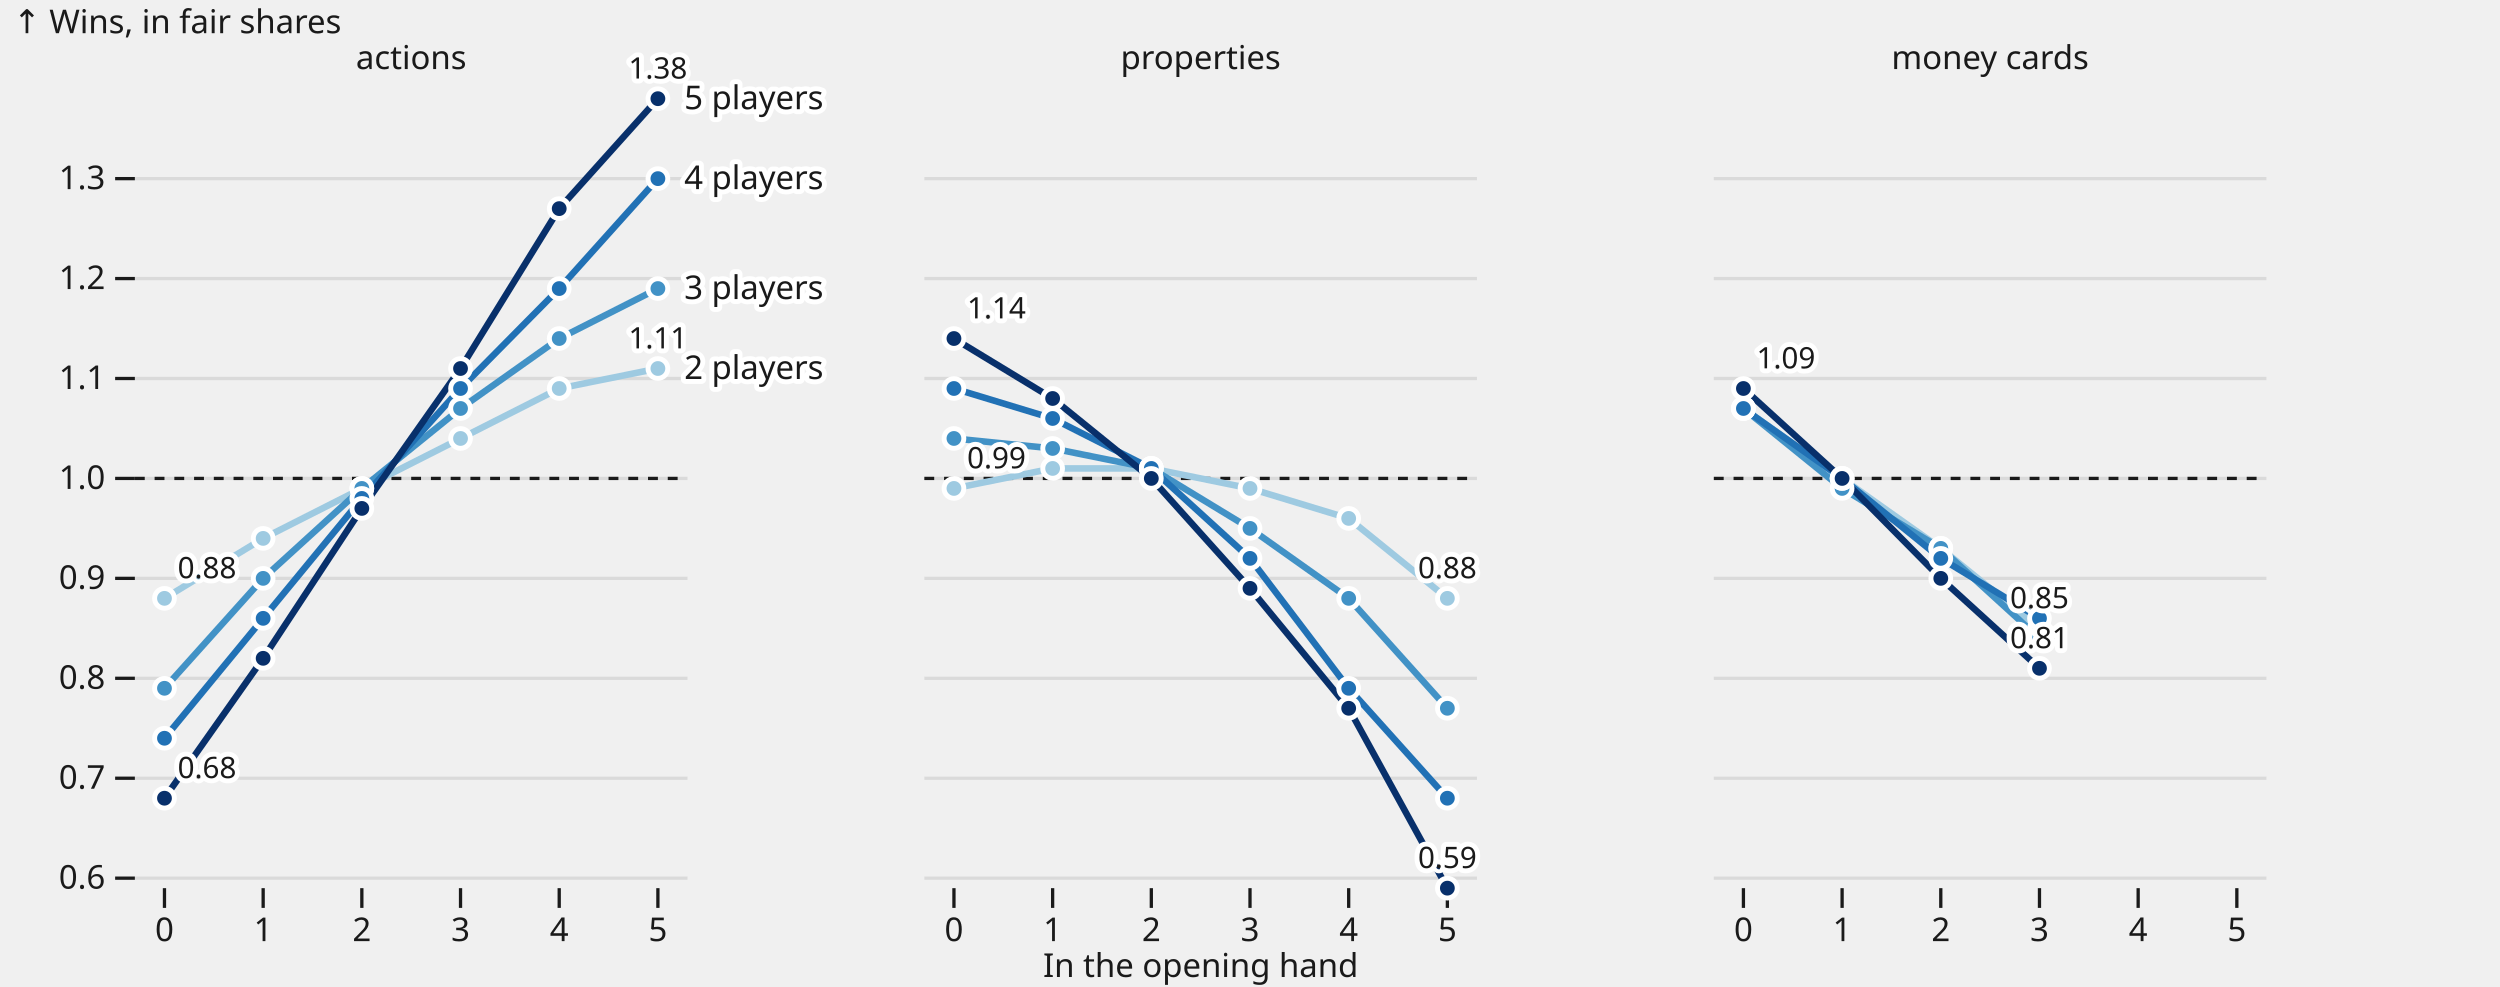
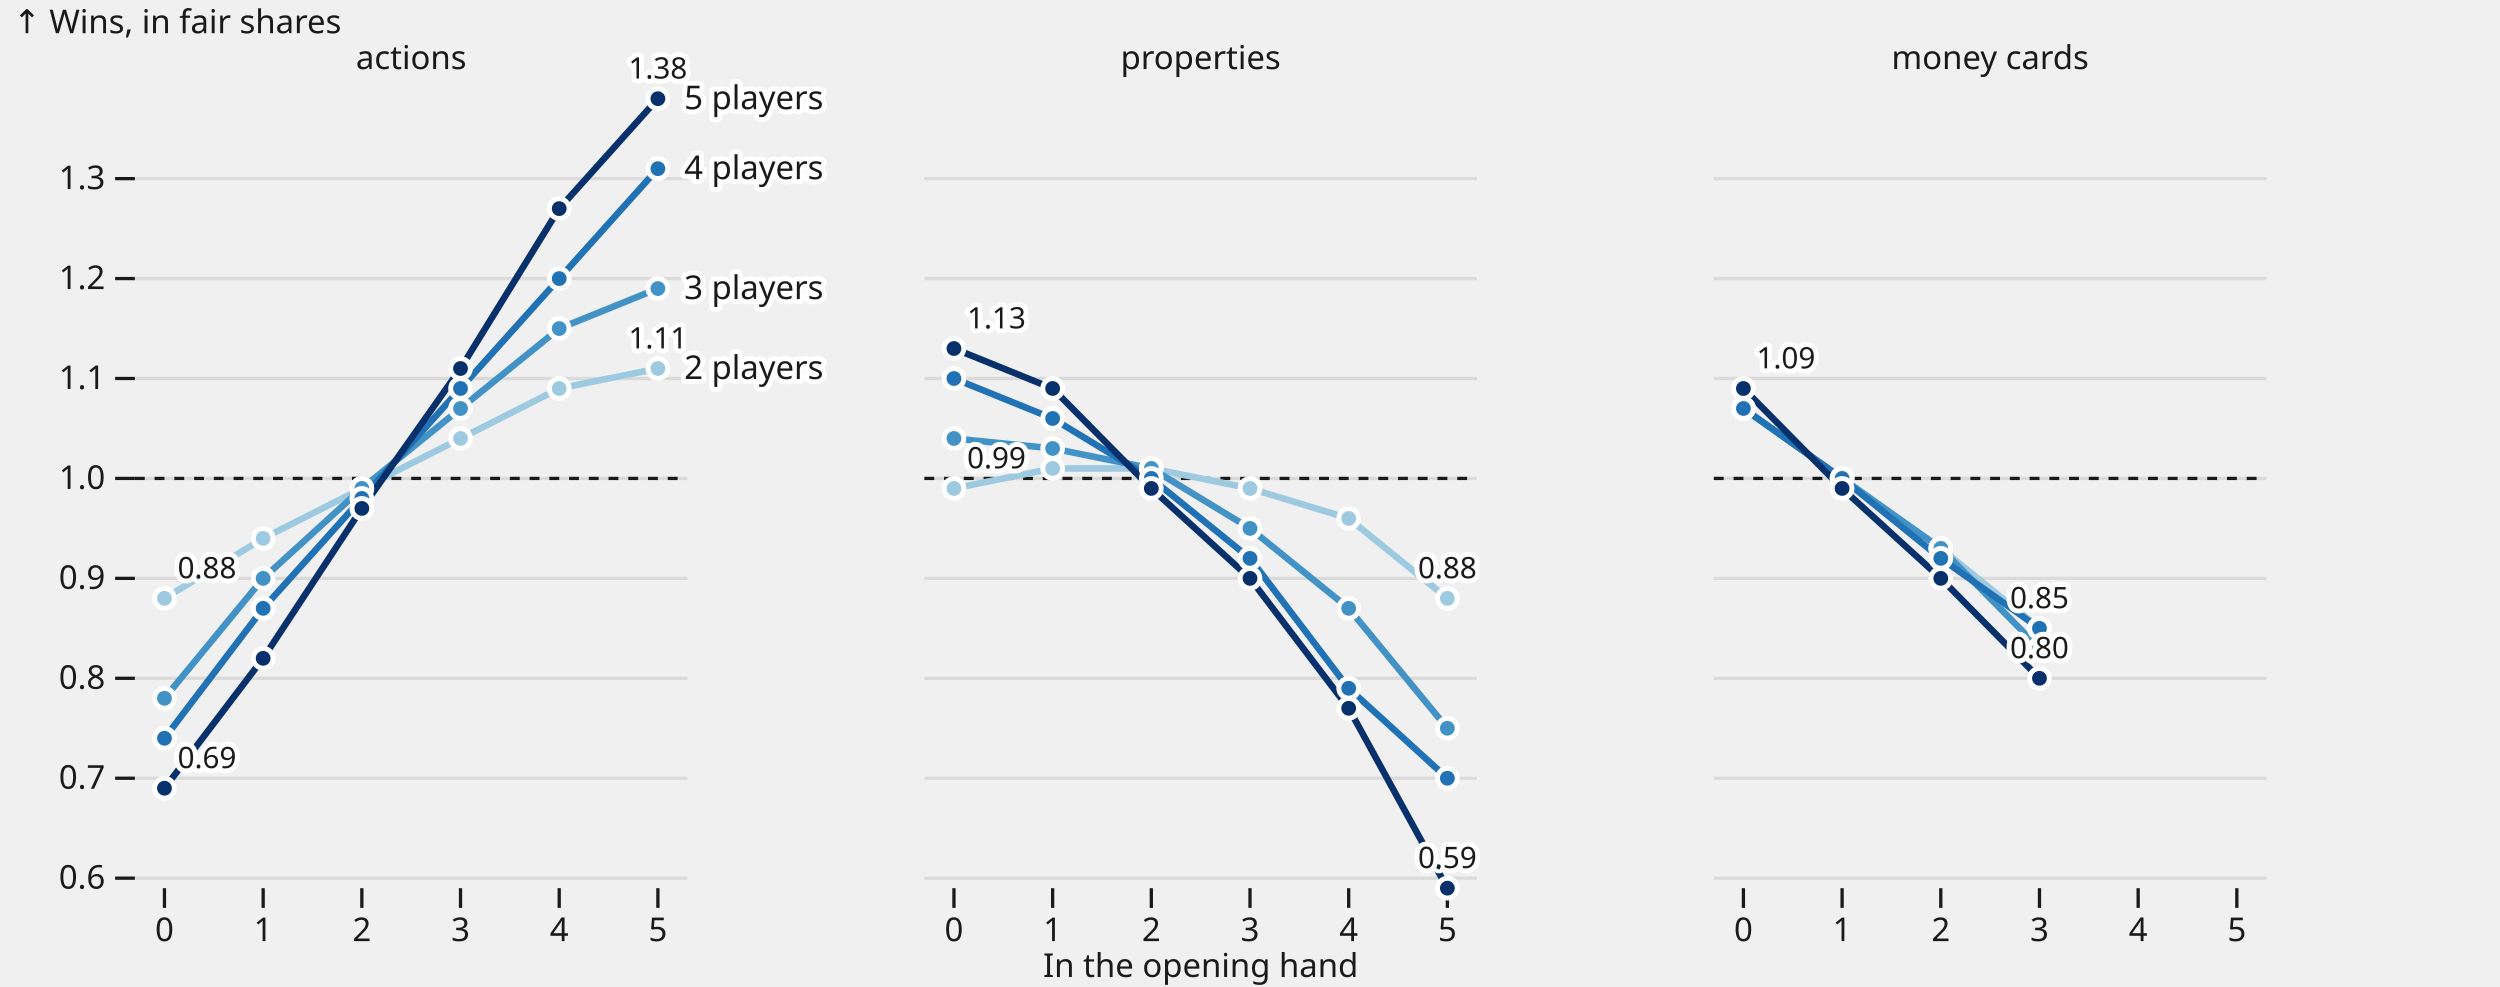
<svg xmlns="http://www.w3.org/2000/svg" class="plot-d6a7b5" fill="currentColor" font-family="system-ui, sans-serif" font-size="10" text-anchor="middle" width="760" height="300" viewBox="0 0 760 300" style="background: rgb(255, 255, 255); color: rgb(26, 26, 26);">
  <style>@media (prefers-color-scheme: dark) { :root { filter: invert(1) hue-rotate(180deg); background: none !important } }</style>
  <style>:where(.plot-d6a7b5) {
  --plot-background: white;
  display: block;
  height: auto;
  height: intrinsic;
  max-width: 100%;
}
:where(.plot-d6a7b5 text),
:where(.plot-d6a7b5 tspan) {
  white-space: pre;
}</style>
  <g aria-label="fx-axis tick label" transform="translate(0,-9)">
    <g transform="translate(1,0)">
      <text transform="translate(124,30)">actions</text>
    </g>
    <g transform="translate(241,0)">
      <text transform="translate(124,30)">properties</text>
    </g>
    <g transform="translate(481,0)">
      <text transform="translate(124,30)">money cards</text>
    </g>
  </g>
  <g aria-label="y-grid" aria-hidden="true">
    <g stroke="currentColor" stroke-opacity="0.1" transform="translate(1,0)">
      <line x1="40" x2="208" y1="266.962" y2="266.962" />
      <line x1="40" x2="208" y1="236.582" y2="236.582" />
      <line x1="40" x2="208" y1="206.203" y2="206.203" />
      <line x1="40" x2="208" y1="175.823" y2="175.823" />
      <line x1="40" x2="208" y1="145.443" y2="145.443" />
      <line x1="40" x2="208" y1="115.063" y2="115.063" />
      <line x1="40" x2="208" y1="84.684" y2="84.684" />
      <line x1="40" x2="208" y1="54.304" y2="54.304" />
    </g>
    <g stroke="currentColor" stroke-opacity="0.1" transform="translate(241,0)">
      <line x1="40" x2="208" y1="266.962" y2="266.962" />
      <line x1="40" x2="208" y1="236.582" y2="236.582" />
      <line x1="40" x2="208" y1="206.203" y2="206.203" />
      <line x1="40" x2="208" y1="175.823" y2="175.823" />
      <line x1="40" x2="208" y1="145.443" y2="145.443" />
      <line x1="40" x2="208" y1="115.063" y2="115.063" />
      <line x1="40" x2="208" y1="84.684" y2="84.684" />
      <line x1="40" x2="208" y1="54.304" y2="54.304" />
    </g>
    <g stroke="currentColor" stroke-opacity="0.1" transform="translate(481,0)">
      <line x1="40" x2="208" y1="266.962" y2="266.962" />
      <line x1="40" x2="208" y1="236.582" y2="236.582" />
      <line x1="40" x2="208" y1="206.203" y2="206.203" />
      <line x1="40" x2="208" y1="175.823" y2="175.823" />
      <line x1="40" x2="208" y1="145.443" y2="145.443" />
      <line x1="40" x2="208" y1="115.063" y2="115.063" />
      <line x1="40" x2="208" y1="84.684" y2="84.684" />
      <line x1="40" x2="208" y1="54.304" y2="54.304" />
    </g>
  </g>
  <g aria-label="y-axis tick" aria-hidden="true">
    <g fill="none" stroke="currentColor" transform="translate(1,0)">
      <path transform="translate(40,266.962)" d="M0,0L-6,0" />
      <path transform="translate(40,236.5823)" d="M0,0L-6,0" />
      <path transform="translate(40,206.2025)" d="M0,0L-6,0" />
      <path transform="translate(40,175.8228)" d="M0,0L-6,0" />
      <path transform="translate(40,145.443)" d="M0,0L-6,0" />
      <path transform="translate(40,115.0633)" d="M0,0L-6,0" />
      <path transform="translate(40,84.68354)" d="M0,0L-6,0" />
      <path transform="translate(40,54.3038)" d="M0,0L-6,0" />
    </g>
  </g>
  <g aria-label="y-axis tick label" transform="translate(-9,0)">
    <g text-anchor="end" font-variant="tabular-nums" transform="translate(1,0)">
      <text y="0.32em" transform="translate(40,266.962)">0.6</text>
      <text y="0.32em" transform="translate(40,236.5823)">0.7</text>
      <text y="0.32em" transform="translate(40,206.2025)">0.8</text>
      <text y="0.32em" transform="translate(40,175.8228)">0.9</text>
      <text y="0.32em" transform="translate(40,145.443)">1.0</text>
      <text y="0.32em" transform="translate(40,115.0633)">1.1</text>
      <text y="0.32em" transform="translate(40,84.68354)">1.2</text>
      <text y="0.32em" transform="translate(40,54.3038)">1.3</text>
    </g>
  </g>
  <g aria-label="y-axis label" text-anchor="start" transform="translate(-37,-27)">
    <text y="0.71em" transform="translate(41,30)">↑ Wins, in fair shares</text>
  </g>
  <g aria-label="x-axis tick" aria-hidden="true">
    <g fill="none" stroke="currentColor" transform="translate(1,0)">
      <path transform="translate(49,270)" d="M0,0L0,6" />
      <path transform="translate(79,270)" d="M0,0L0,6" />
      <path transform="translate(109,270)" d="M0,0L0,6" />
      <path transform="translate(139,270)" d="M0,0L0,6" />
      <path transform="translate(169,270)" d="M0,0L0,6" />
      <path transform="translate(199,270)" d="M0,0L0,6" />
    </g>
    <g fill="none" stroke="currentColor" transform="translate(241,0)">
      <path transform="translate(49,270)" d="M0,0L0,6" />
      <path transform="translate(79,270)" d="M0,0L0,6" />
      <path transform="translate(109,270)" d="M0,0L0,6" />
      <path transform="translate(139,270)" d="M0,0L0,6" />
      <path transform="translate(169,270)" d="M0,0L0,6" />
      <path transform="translate(199,270)" d="M0,0L0,6" />
    </g>
    <g fill="none" stroke="currentColor" transform="translate(481,0)">
      <path transform="translate(49,270)" d="M0,0L0,6" />
      <path transform="translate(79,270)" d="M0,0L0,6" />
      <path transform="translate(109,270)" d="M0,0L0,6" />
      <path transform="translate(139,270)" d="M0,0L0,6" />
      <path transform="translate(169,270)" d="M0,0L0,6" />
      <path transform="translate(199,270)" d="M0,0L0,6" />
    </g>
  </g>
  <g aria-label="x-axis tick label" transform="translate(0,9)">
    <g transform="translate(1,0)">
      <text y="0.71em" transform="translate(49,270)">0</text>
      <text y="0.71em" transform="translate(79,270)">1</text>
      <text y="0.71em" transform="translate(109,270)">2</text>
      <text y="0.71em" transform="translate(139,270)">3</text>
      <text y="0.71em" transform="translate(169,270)">4</text>
      <text y="0.71em" transform="translate(199,270)">5</text>
    </g>
    <g transform="translate(241,0)">
      <text y="0.71em" transform="translate(49,270)">0</text>
      <text y="0.71em" transform="translate(79,270)">1</text>
      <text y="0.71em" transform="translate(109,270)">2</text>
      <text y="0.71em" transform="translate(139,270)">3</text>
      <text y="0.71em" transform="translate(169,270)">4</text>
      <text y="0.71em" transform="translate(199,270)">5</text>
    </g>
    <g transform="translate(481,0)">
      <text y="0.71em" transform="translate(49,270)">0</text>
      <text y="0.71em" transform="translate(79,270)">1</text>
      <text y="0.71em" transform="translate(109,270)">2</text>
      <text y="0.71em" transform="translate(139,270)">3</text>
      <text y="0.71em" transform="translate(169,270)">4</text>
      <text y="0.71em" transform="translate(199,270)">5</text>
    </g>
  </g>
  <g aria-label="x-axis label" transform="translate(0,27)">
    <text transform="translate(365,270)">In the opening hand</text>
  </g>
  <g aria-label="rule">
    <g stroke="#1a1a1a" stroke-dasharray="3,3" transform="translate(1,0)">
      <line x1="40" x2="208" y1="145.443" y2="145.443" />
    </g>
    <g stroke="#1a1a1a" stroke-dasharray="3,3" transform="translate(241,0)">
      <line x1="40" x2="208" y1="145.443" y2="145.443" />
    </g>
    <g stroke="#1a1a1a" stroke-dasharray="3,3" transform="translate(481,0)">
      <line x1="40" x2="208" y1="145.443" y2="145.443" />
    </g>
  </g>
  <g aria-label="line">
    <g fill="none" stroke-width="2" stroke-linejoin="round" stroke-linecap="round" transform="translate(1,0)">
      <path stroke="#9ecae1" d="M49,181.899L79,163.671L109,148.481L139,133.291L169,118.101L199,112.025" />
-       <path stroke="#4292c6" d="M49,209.241L79,175.823L109,148.481L139,124.177L169,102.911L199,87.722" />
-       <path stroke="#2171b5" d="M49,224.43L79,187.975L109,151.519L139,118.101L169,87.722L199,54.304" />
-       <path stroke="#08306b" d="M49,242.658L79,200.127L109,154.557L139,112.025L169,63.418L199,30" />
+       <path stroke="#4292c6" d="M49,212.278L79,175.823L109,148.481L139,124.177L169,99.873L199,87.722" />
+       <path stroke="#2171b5" d="M49,224.43L79,184.937L109,151.519L139,118.101L169,84.684L199,51.266" />
+       <path stroke="#08306b" d="M49,239.62L79,200.127L109,154.557L139,112.025L169,63.418L199,30" />
    </g>
    <g fill="none" stroke-width="2" stroke-linejoin="round" stroke-linecap="round" transform="translate(241,0)">
      <path stroke="#9ecae1" d="M49,148.481L79,142.405L109,142.405L139,148.481L169,157.595L199,181.899" />
-       <path stroke="#4292c6" d="M49,133.291L79,136.329L109,142.405L139,160.633L169,181.899L199,215.316" />
-       <path stroke="#2171b5" d="M49,118.101L79,127.215L109,142.405L139,169.747L169,209.241L199,242.658" />
-       <path stroke="#08306b" d="M49,102.911L79,121.139L109,145.443L139,178.861L169,215.316L199,270" />
+       <path stroke="#4292c6" d="M49,133.291L79,136.329L109,142.405L139,160.633L169,184.937L199,221.392" />
+       <path stroke="#2171b5" d="M49,115.063L79,127.215L109,145.443L139,169.747L169,209.241L199,236.582" />
+       <path stroke="#08306b" d="M49,105.949L79,118.101L109,148.481L139,175.823L169,215.316L199,270" />
    </g>
    <g fill="none" stroke-width="2" stroke-linejoin="round" stroke-linecap="round" transform="translate(481,0)">
      <path stroke="#9ecae1" d="M49,124.177L79,145.443L109,166.709L139,191.013" />
-       <path stroke="#4292c6" d="M49,124.177L79,148.481L109,166.709L139,194.051" />
-       <path stroke="#2171b5" d="M49,124.177L79,145.443L109,169.747L139,187.975" />
-       <path stroke="#08306b" d="M49,118.101L79,145.443L109,175.823L139,203.165" />
+       <path stroke="#4292c6" d="M49,124.177L79,145.443L109,166.709L139,197.089" />
+       <path stroke="#2171b5" d="M49,124.177L79,145.443L109,169.747L139,191.013" />
+       <path stroke="#08306b" d="M49,118.101L79,148.481L109,175.823L139,206.203" />
    </g>
  </g>
  <g aria-label="dot">
    <g stroke="#ffffff" stroke-width="1.5" transform="translate(1,0)">
      <circle cx="49" cy="181.899" r="3" fill="#9ecae1" />
-       <circle cx="49" cy="209.241" r="3" fill="#4292c6" />
+       <circle cx="49" cy="212.278" r="3" fill="#4292c6" />
      <circle cx="49" cy="224.43" r="3" fill="#2171b5" />
-       <circle cx="49" cy="242.658" r="3" fill="#08306b" />
+       <circle cx="49" cy="239.62" r="3" fill="#08306b" />
      <circle cx="79" cy="163.671" r="3" fill="#9ecae1" />
      <circle cx="79" cy="175.823" r="3" fill="#4292c6" />
-       <circle cx="79" cy="187.975" r="3" fill="#2171b5" />
+       <circle cx="79" cy="184.937" r="3" fill="#2171b5" />
      <circle cx="79" cy="200.127" r="3" fill="#08306b" />
      <circle cx="109" cy="148.481" r="3" fill="#9ecae1" />
      <circle cx="109" cy="148.481" r="3" fill="#4292c6" />
      <circle cx="109" cy="151.519" r="3" fill="#2171b5" />
      <circle cx="109" cy="154.557" r="3" fill="#08306b" />
      <circle cx="139" cy="133.291" r="3" fill="#9ecae1" />
      <circle cx="139" cy="124.177" r="3" fill="#4292c6" />
      <circle cx="139" cy="118.101" r="3" fill="#2171b5" />
      <circle cx="139" cy="112.025" r="3" fill="#08306b" />
      <circle cx="169" cy="118.101" r="3" fill="#9ecae1" />
-       <circle cx="169" cy="102.911" r="3" fill="#4292c6" />
-       <circle cx="169" cy="87.722" r="3" fill="#2171b5" />
+       <circle cx="169" cy="99.873" r="3" fill="#4292c6" />
+       <circle cx="169" cy="84.684" r="3" fill="#2171b5" />
      <circle cx="169" cy="63.418" r="3" fill="#08306b" />
      <circle cx="199" cy="112.025" r="3" fill="#9ecae1" />
      <circle cx="199" cy="87.722" r="3" fill="#4292c6" />
-       <circle cx="199" cy="54.304" r="3" fill="#2171b5" />
+       <circle cx="199" cy="51.266" r="3" fill="#2171b5" />
      <circle cx="199" cy="30" r="3" fill="#08306b" />
    </g>
    <g stroke="#ffffff" stroke-width="1.5" transform="translate(241,0)">
      <circle cx="49" cy="148.481" r="3" fill="#9ecae1" />
      <circle cx="49" cy="133.291" r="3" fill="#4292c6" />
-       <circle cx="49" cy="118.101" r="3" fill="#2171b5" />
-       <circle cx="49" cy="102.911" r="3" fill="#08306b" />
+       <circle cx="49" cy="115.063" r="3" fill="#2171b5" />
+       <circle cx="49" cy="105.949" r="3" fill="#08306b" />
      <circle cx="79" cy="142.405" r="3" fill="#9ecae1" />
      <circle cx="79" cy="136.329" r="3" fill="#4292c6" />
      <circle cx="79" cy="127.215" r="3" fill="#2171b5" />
-       <circle cx="79" cy="121.139" r="3" fill="#08306b" />
+       <circle cx="79" cy="118.101" r="3" fill="#08306b" />
      <circle cx="109" cy="142.405" r="3" fill="#9ecae1" />
      <circle cx="109" cy="142.405" r="3" fill="#4292c6" />
-       <circle cx="109" cy="142.405" r="3" fill="#2171b5" />
-       <circle cx="109" cy="145.443" r="3" fill="#08306b" />
+       <circle cx="109" cy="145.443" r="3" fill="#2171b5" />
+       <circle cx="109" cy="148.481" r="3" fill="#08306b" />
      <circle cx="139" cy="148.481" r="3" fill="#9ecae1" />
      <circle cx="139" cy="160.633" r="3" fill="#4292c6" />
      <circle cx="139" cy="169.747" r="3" fill="#2171b5" />
-       <circle cx="139" cy="178.861" r="3" fill="#08306b" />
+       <circle cx="139" cy="175.823" r="3" fill="#08306b" />
      <circle cx="169" cy="157.595" r="3" fill="#9ecae1" />
-       <circle cx="169" cy="181.899" r="3" fill="#4292c6" />
+       <circle cx="169" cy="184.937" r="3" fill="#4292c6" />
      <circle cx="169" cy="209.241" r="3" fill="#2171b5" />
      <circle cx="169" cy="215.316" r="3" fill="#08306b" />
      <circle cx="199" cy="181.899" r="3" fill="#9ecae1" />
-       <circle cx="199" cy="215.316" r="3" fill="#4292c6" />
-       <circle cx="199" cy="242.658" r="3" fill="#2171b5" />
+       <circle cx="199" cy="221.392" r="3" fill="#4292c6" />
+       <circle cx="199" cy="236.582" r="3" fill="#2171b5" />
      <circle cx="199" cy="270" r="3" fill="#08306b" />
    </g>
    <g stroke="#ffffff" stroke-width="1.5" transform="translate(481,0)">
      <circle cx="49" cy="124.177" r="3" fill="#9ecae1" />
      <circle cx="49" cy="124.177" r="3" fill="#4292c6" />
      <circle cx="49" cy="124.177" r="3" fill="#2171b5" />
      <circle cx="49" cy="118.101" r="3" fill="#08306b" />
      <circle cx="79" cy="145.443" r="3" fill="#9ecae1" />
-       <circle cx="79" cy="148.481" r="3" fill="#4292c6" />
+       <circle cx="79" cy="145.443" r="3" fill="#4292c6" />
      <circle cx="79" cy="145.443" r="3" fill="#2171b5" />
-       <circle cx="79" cy="145.443" r="3" fill="#08306b" />
+       <circle cx="79" cy="148.481" r="3" fill="#08306b" />
      <circle cx="109" cy="166.709" r="3" fill="#9ecae1" />
      <circle cx="109" cy="166.709" r="3" fill="#4292c6" />
      <circle cx="109" cy="169.747" r="3" fill="#2171b5" />
      <circle cx="109" cy="175.823" r="3" fill="#08306b" />
      <circle cx="139" cy="191.013" r="3" fill="#9ecae1" />
-       <circle cx="139" cy="194.051" r="3" fill="#4292c6" />
-       <circle cx="139" cy="187.975" r="3" fill="#2171b5" />
-       <circle cx="139" cy="203.165" r="3" fill="#08306b" />
+       <circle cx="139" cy="197.089" r="3" fill="#4292c6" />
+       <circle cx="139" cy="191.013" r="3" fill="#2171b5" />
+       <circle cx="139" cy="206.203" r="3" fill="#08306b" />
    </g>
  </g>
  <g aria-label="text" transform="translate(4,-9)">
    <g stroke="#ffffff" stroke-width="3" stroke-linejoin="round" paint-order="stroke" text-anchor="start" font-size="9" transform="translate(1,0)">
      <text y="0.32em" transform="translate(49,181.8987)">0.88</text>
-       <text y="0.32em" transform="translate(49,242.6582)">0.68</text>
+       <text y="0.32em" transform="translate(49,239.6203)">0.69</text>
    </g>
    <g stroke="#ffffff" stroke-width="3" stroke-linejoin="round" paint-order="stroke" text-anchor="start" font-size="9" transform="translate(241,0)">
      <text y="0.32em" transform="translate(49,148.481)">0.99</text>
-       <text y="0.32em" transform="translate(49,102.9114)">1.14</text>
+       <text y="0.32em" transform="translate(49,105.9494)">1.13</text>
    </g>
    <g stroke="#ffffff" stroke-width="3" stroke-linejoin="round" paint-order="stroke" text-anchor="start" font-size="9" transform="translate(481,0)">
      <text y="0.32em" transform="translate(49,118.1013)">1.09</text>
    </g>
  </g>
  <g aria-label="text" transform="translate(0,-9)">
    <g stroke="#ffffff" stroke-width="3" stroke-linejoin="round" paint-order="stroke" font-size="9" transform="translate(1,0)">
      <text y="0.32em" transform="translate(199,112.0253)">1.11</text>
      <text y="0.32em" transform="translate(199,30)">1.38</text>
    </g>
    <g stroke="#ffffff" stroke-width="3" stroke-linejoin="round" paint-order="stroke" font-size="9" transform="translate(241,0)">
      <text y="0.32em" transform="translate(199,181.8987)">0.88</text>
      <text y="0.32em" transform="translate(199,270)">0.59</text>
    </g>
    <g stroke="#ffffff" stroke-width="3" stroke-linejoin="round" paint-order="stroke" font-size="9" transform="translate(481,0)">
      <text y="0.32em" transform="translate(139,191.0127)">0.85</text>
-       <text y="0.32em" transform="translate(139,203.1646)">0.81</text>
+       <text y="0.32em" transform="translate(139,206.2025)">0.80</text>
    </g>
  </g>
  <g aria-label="text" transform="translate(8,0)">
    <g stroke="#ffffff" stroke-width="3" stroke-linejoin="round" paint-order="stroke" text-anchor="start" transform="translate(1,0)">
      <text y="0.32em" transform="translate(199,112.0253)">2 players</text>
      <text y="0.32em" transform="translate(199,87.72152)">3 players</text>
-       <text y="0.32em" transform="translate(199,54.3038)">4 players</text>
+       <text y="0.32em" transform="translate(199,51.26582)">4 players</text>
      <text y="0.32em" transform="translate(199,30)">5 players</text>
    </g>
  </g>
</svg>
